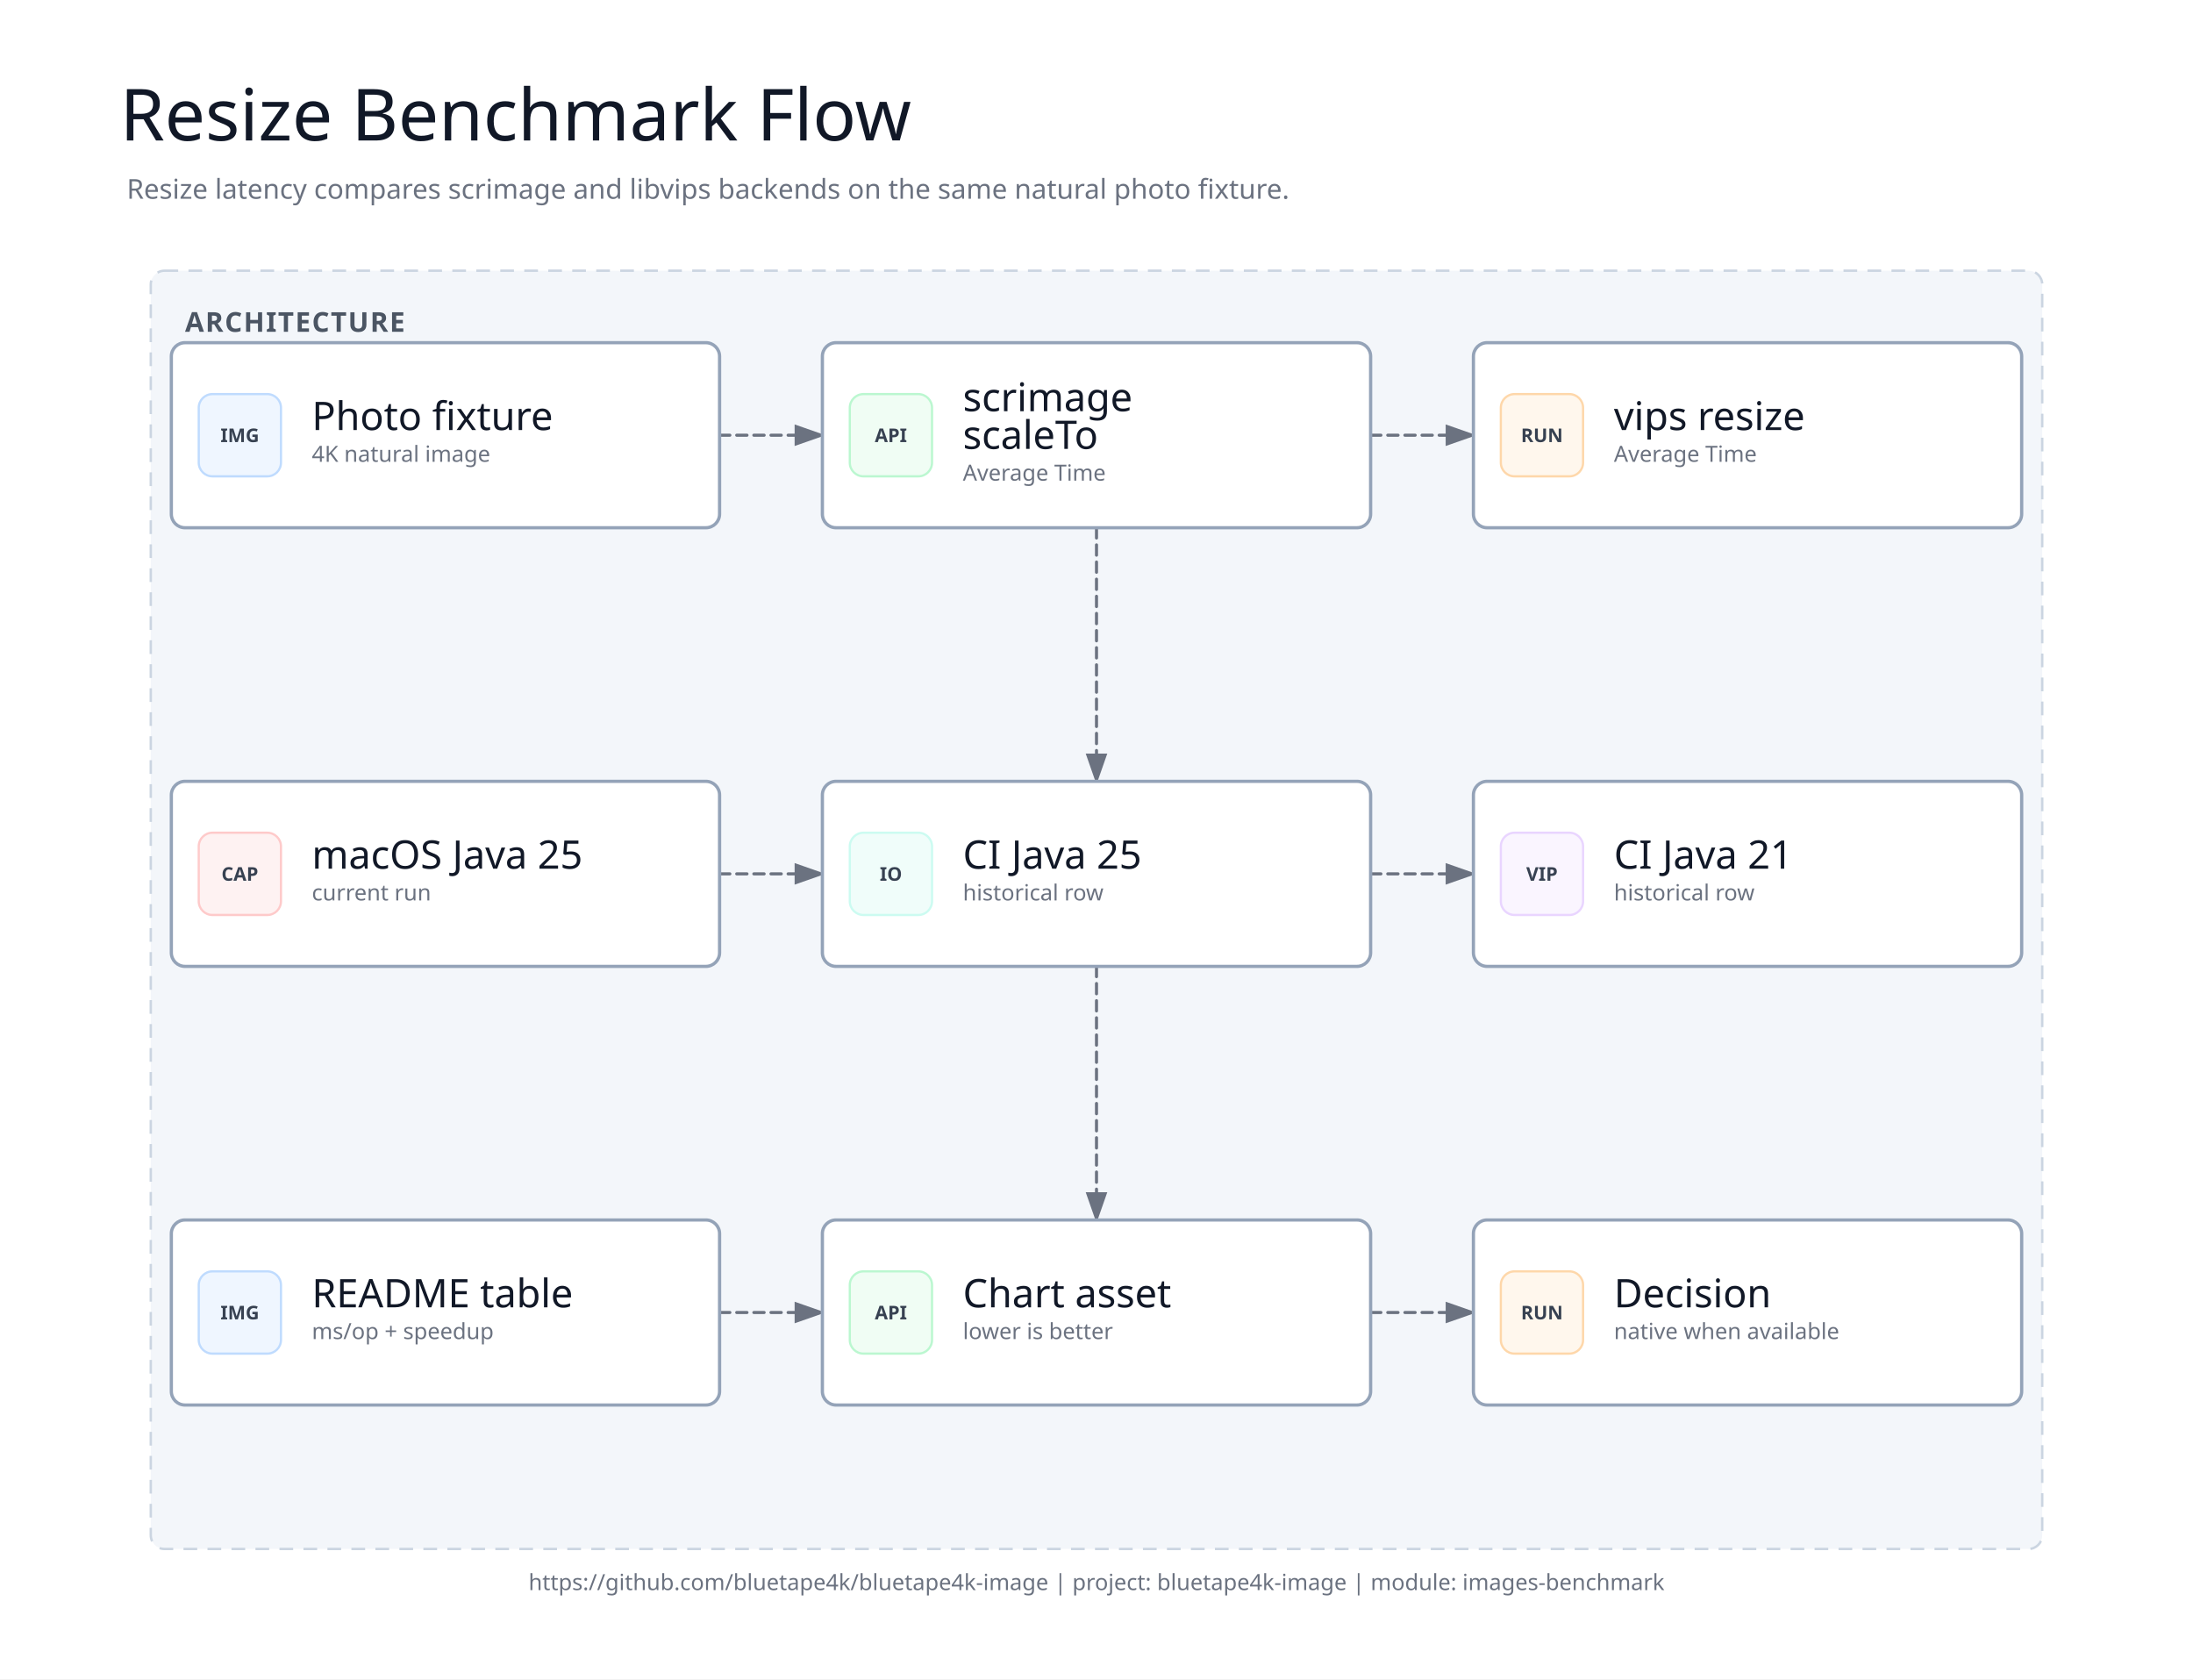
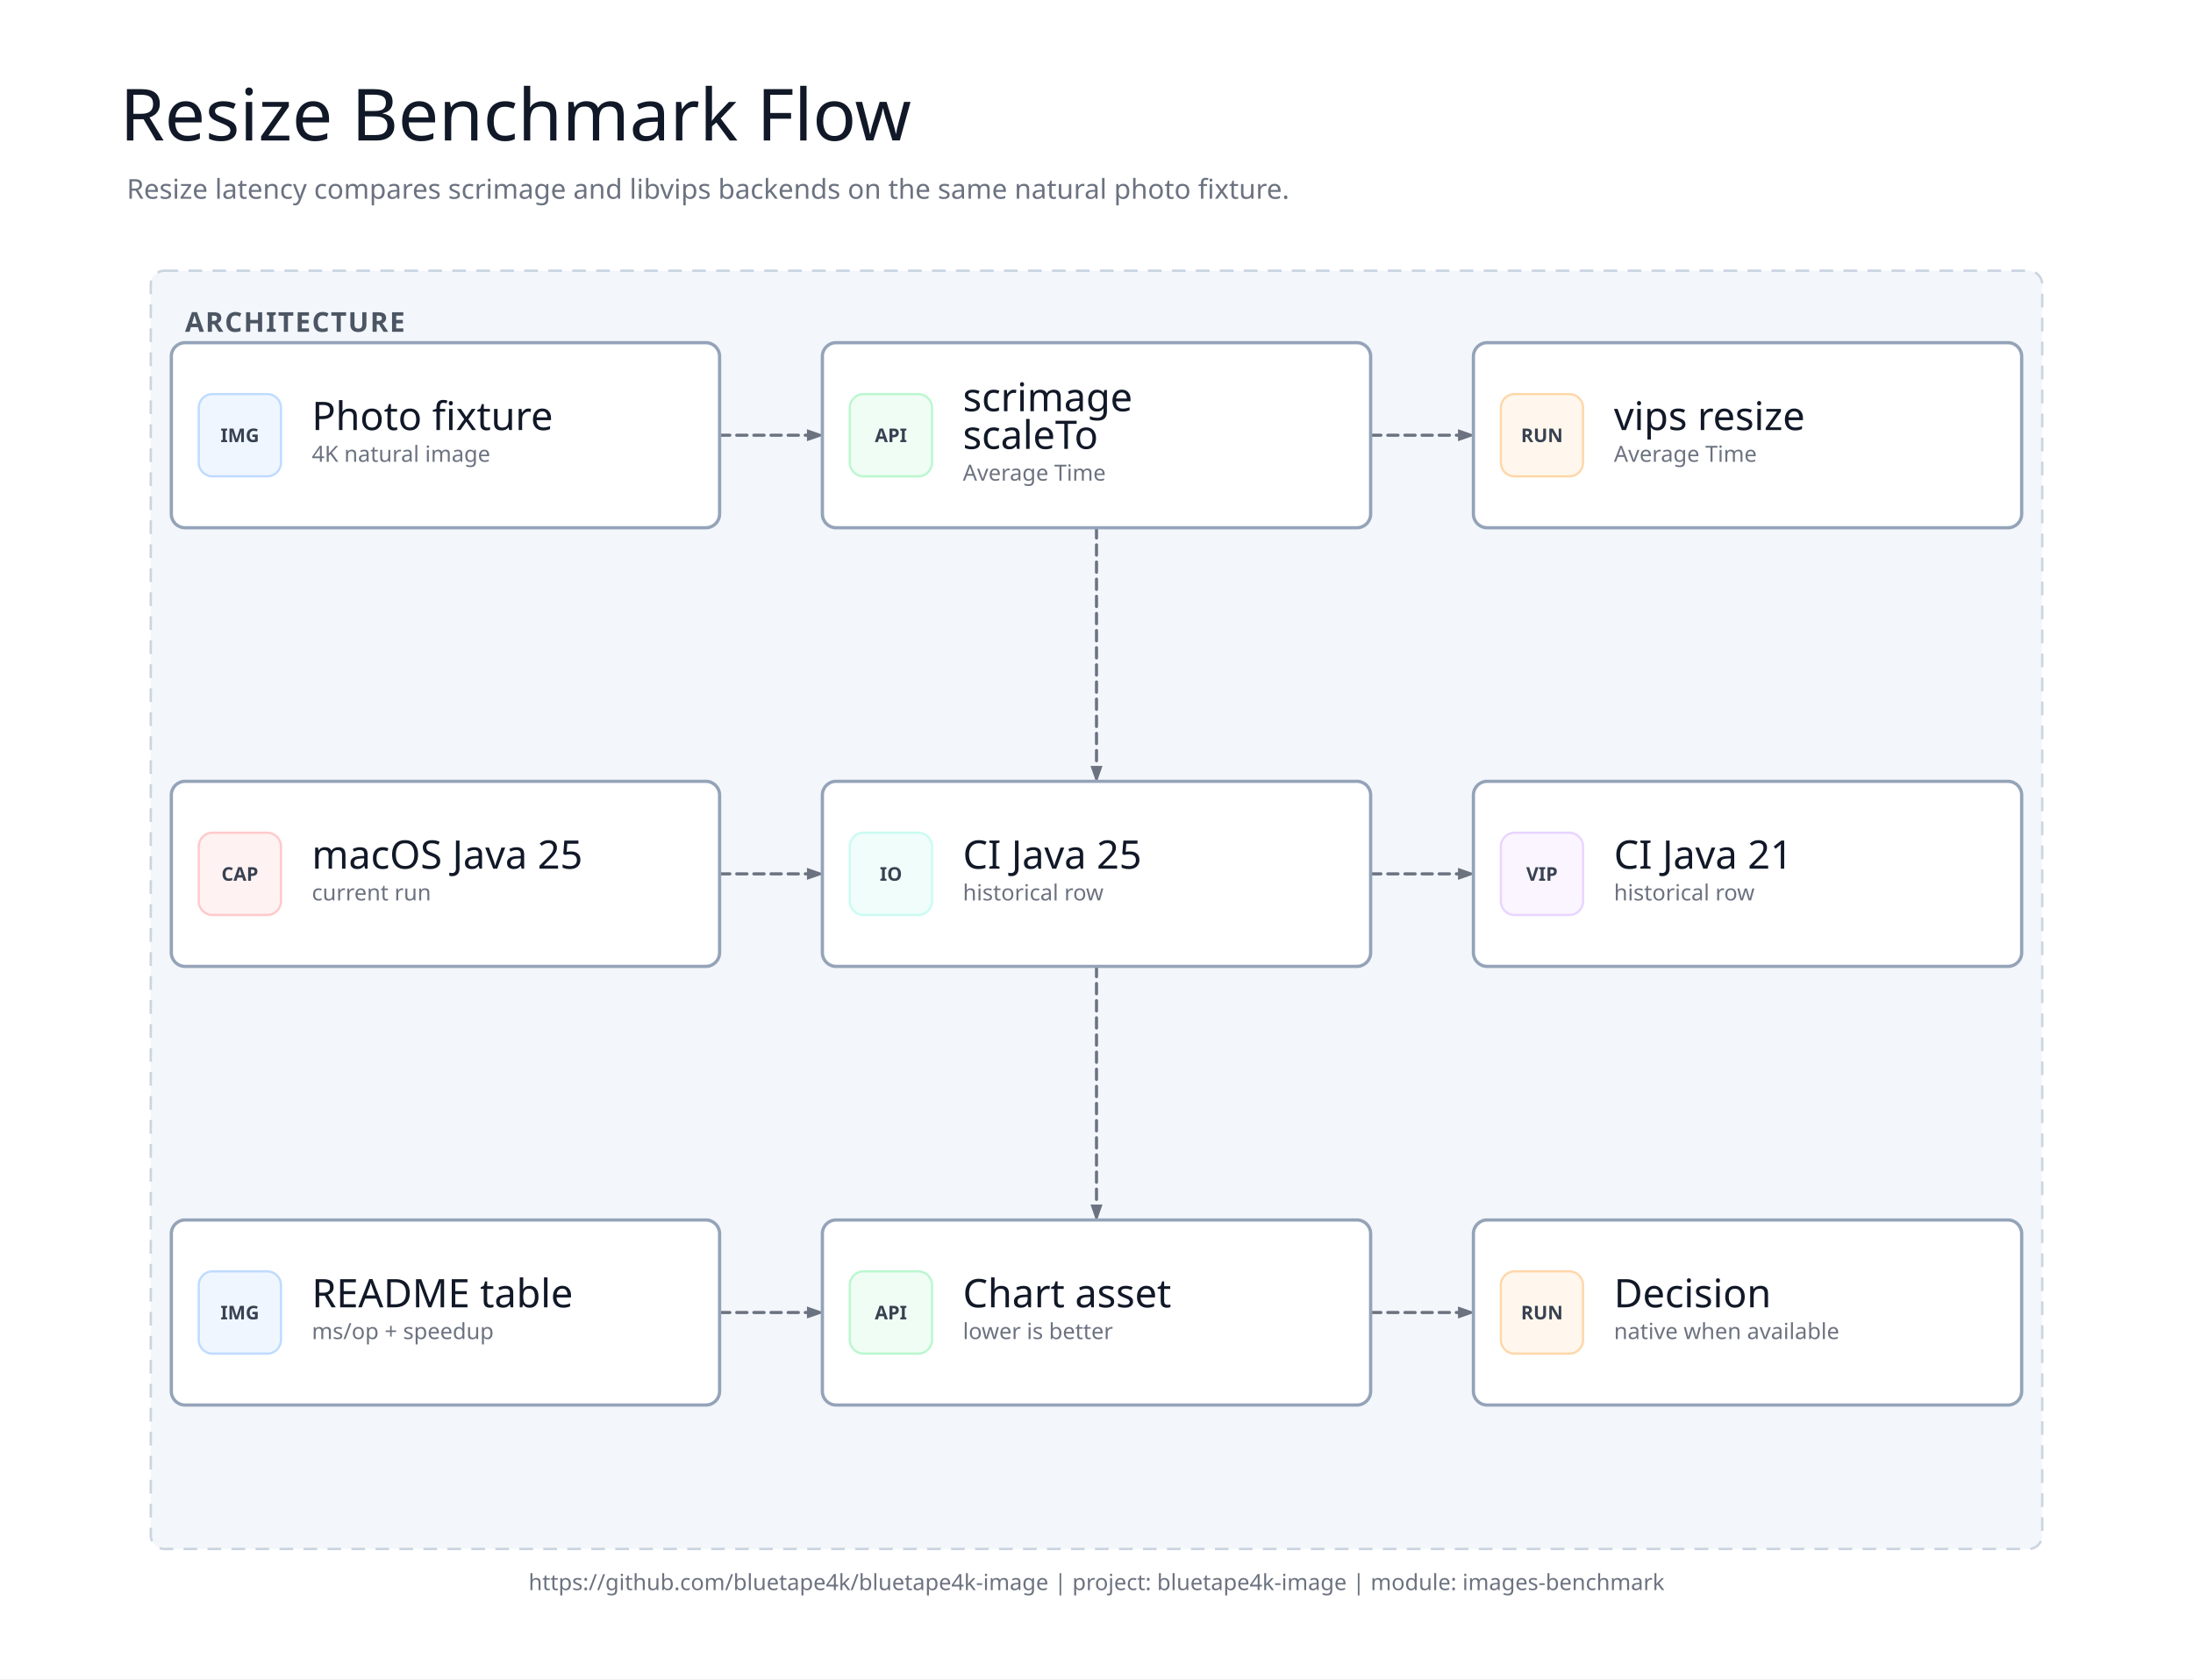
<svg xmlns="http://www.w3.org/2000/svg" width="1280" height="980" viewBox="0 0 1280 980" role="img" aria-label="Resize Benchmark Flow">
  <defs>
-     <marker id="arrow-blue" markerWidth="10" markerHeight="7" refX="9" refY="3.5" orient="auto">
+     <marker markerUnits="userSpaceOnUse" id="arrow-blue" markerWidth="10" markerHeight="7" refX="9" refY="3.5" orient="auto">
      <polygon points="0 0, 10 3.5, 0 7" fill="#2563eb" />
    </marker>
-     <marker id="arrow-green" markerWidth="10" markerHeight="7" refX="9" refY="3.5" orient="auto">
+     <marker markerUnits="userSpaceOnUse" id="arrow-green" markerWidth="10" markerHeight="7" refX="9" refY="3.5" orient="auto">
      <polygon points="0 0, 10 3.5, 0 7" fill="#16a34a" />
    </marker>
-     <marker id="arrow-orange" markerWidth="10" markerHeight="7" refX="9" refY="3.5" orient="auto">
+     <marker markerUnits="userSpaceOnUse" id="arrow-orange" markerWidth="10" markerHeight="7" refX="9" refY="3.5" orient="auto">
      <polygon points="0 0, 10 3.5, 0 7" fill="#ea580c" />
    </marker>
-     <marker id="arrow-purple" markerWidth="10" markerHeight="7" refX="9" refY="3.5" orient="auto">
+     <marker markerUnits="userSpaceOnUse" id="arrow-purple" markerWidth="10" markerHeight="7" refX="9" refY="3.5" orient="auto">
      <polygon points="0 0, 10 3.5, 0 7" fill="#9333ea" />
    </marker>
-     <marker id="arrow-gray" markerWidth="10" markerHeight="7" refX="9" refY="3.5" orient="auto">
+     <marker markerUnits="userSpaceOnUse" id="arrow-gray" markerWidth="10" markerHeight="7" refX="9" refY="3.5" orient="auto">
      <polygon points="0 0, 10 3.5, 0 7" fill="#6b7280" />
    </marker>
    <style>
    .canvas{fill:#ffffff}.panel{fill:#f3f6fa;stroke:#cbd5e1;stroke-width:1.4;stroke-dasharray:8 6}.chart-panel{fill:#ffffff;stroke:#bfdbfe;stroke-width:1.7}.card{fill:#ffffff;stroke:#94a3b8;stroke-width:1.9}.badge-text{font-family:"Comic Mono";font-size:11px;fill:#374151;font-weight:700}
    .edge-blue{stroke:#2563eb;stroke-width:2.1;fill:none;marker-end:url(#arrow-blue);stroke-linecap:round;stroke-linejoin:round}.edge-green{stroke:#16a34a;stroke-width:2.1;fill:none;marker-end:url(#arrow-green);stroke-linecap:round;stroke-linejoin:round}.edge-orange{stroke:#ea580c;stroke-width:2;fill:none;marker-end:url(#arrow-orange);stroke-linecap:round;stroke-linejoin:round}.edge-purple{stroke:#9333ea;stroke-width:2;fill:none;marker-end:url(#arrow-purple);stroke-linecap:round;stroke-linejoin:round}.edge-gray{stroke:#6b7280;stroke-width:1.8;fill:none;marker-end:url(#arrow-gray);stroke-linecap:round;stroke-linejoin:round;stroke-dasharray:6 4}.dashed{stroke-dasharray:6 4}
    .title{font-family:"Architects Daughter";font-size:42px;fill:#111827;font-weight:400}.subtitle{font-family:"Comic Mono";font-size:16px;fill:#6b7280;font-weight:400}.card-title{font-family:"Architects Daughter";font-size:23px;fill:#111827;font-weight:400}.detail,.label,.note,.axis,.value{font-family:"Comic Mono";fill:#6b7280;font-weight:400}.detail{font-size:13px}.label{font-size:12px}.note{font-size:13px}.axis{font-size:14px}.value{font-size:14px}.panel-title{font-family:"Comic Mono";font-size:16px;fill:#4b5563;font-weight:700;letter-spacing:0.8px}
  </style>
  </defs>
  <rect class="canvas" width="1280" height="980" />
  <text class="title" x="70" y="82">Resize Benchmark Flow</text>
  <text class="subtitle" x="74" y="116">Resize latency compares scrimage and libvips backends on the same natural photo fixture.</text>
  <rect class="panel" x="88" y="158" width="1104" height="746" rx="8" />
  <text class="panel-title" x="108" y="188" dominant-baseline="middle">ARCHITECTURE</text>
  <g id="edges">
-     <path class="edge-gray" d="M 420 254 L 480 254" />
-     <path class="edge-gray" d="M 800 254 L 860 254" />
-     <path class="edge-gray" d="M 420 510 L 480 510" />
-     <path class="edge-gray" d="M 800 510 L 860 510" />
-     <path class="edge-gray" d="M 640 308 L 640 456" />
-     <path class="edge-gray" d="M 420 766 L 480 766" />
-     <path class="edge-gray" d="M 800 766 L 860 766" />
-     <path class="edge-gray" d="M 640 564 L 640 712" />
+     <path data-connector="true" class="edge-gray" d="M 420 254 L 480 254" />
+     <path data-connector="true" class="edge-gray" d="M 800 254 L 860 254" />
+     <path data-connector="true" class="edge-gray" d="M 420 510 L 480 510" />
+     <path data-connector="true" class="edge-gray" d="M 800 510 L 860 510" />
+     <path data-connector="true" class="edge-gray" d="M 640 308 L 640 456" />
+     <path data-connector="true" class="edge-gray" d="M 420 766 L 480 766" />
+     <path data-connector="true" class="edge-gray" d="M 800 766 L 860 766" />
+     <path data-connector="true" class="edge-gray" d="M 640 564 L 640 712" />
  </g>
  <g id="cards">
    <g id="fixture">
      <rect class="card" x="100" y="200" width="320" height="108" rx="8" />
      <rect x="116" y="230" width="48" height="48" rx="8" fill="#eff6ff" stroke="#bfdbfe" stroke-width="1.3" />
      <text class="badge-text" x="140" y="258" text-anchor="middle">IMG</text>
      <text class="card-title" x="182" y="243.0" dominant-baseline="middle">Photo fixture</text>
      <text class="detail" x="182" y="265.0" dominant-baseline="middle">4K natural image</text>
    </g>
    <g id="scrimage">
      <rect class="card" x="480" y="200" width="320" height="108" rx="8" />
      <rect x="496" y="230" width="48" height="48" rx="8" fill="#f0fdf4" stroke="#bbf7d0" stroke-width="1.3" />
      <text class="badge-text" x="520" y="258" text-anchor="middle">API</text>
      <text class="card-title" x="562" y="232.0" dominant-baseline="middle">scrimage</text>
      <text class="card-title" x="562" y="254.0" dominant-baseline="middle">scaleTo</text>
      <text class="detail" x="562" y="276.0" dominant-baseline="middle">Average Time</text>
    </g>
    <g id="vips">
      <rect class="card" x="860" y="200" width="320" height="108" rx="8" />
      <rect x="876" y="230" width="48" height="48" rx="8" fill="#fff7ed" stroke="#fed7aa" stroke-width="1.3" />
      <text class="badge-text" x="900" y="258" text-anchor="middle">RUN</text>
      <text class="card-title" x="942" y="243.0" dominant-baseline="middle">vips resize</text>
      <text class="detail" x="942" y="265.0" dominant-baseline="middle">Average Time</text>
    </g>
    <g id="mac">
      <rect class="card" x="100" y="456" width="320" height="108" rx="8" />
      <rect x="116" y="486" width="48" height="48" rx="8" fill="#fef2f2" stroke="#fecaca" stroke-width="1.3" />
      <text class="badge-text" x="140" y="514" text-anchor="middle">CAP</text>
      <text class="card-title" x="182" y="499.0" dominant-baseline="middle">macOS Java 25</text>
      <text class="detail" x="182" y="521.0" dominant-baseline="middle">current run</text>
    </g>
    <g id="linux25">
      <rect class="card" x="480" y="456" width="320" height="108" rx="8" />
      <rect x="496" y="486" width="48" height="48" rx="8" fill="#f0fdfa" stroke="#ccfbf1" stroke-width="1.3" />
      <text class="badge-text" x="520" y="514" text-anchor="middle">IO</text>
      <text class="card-title" x="562" y="499.0" dominant-baseline="middle">CI Java 25</text>
      <text class="detail" x="562" y="521.0" dominant-baseline="middle">historical row</text>
    </g>
    <g id="linux21">
      <rect class="card" x="860" y="456" width="320" height="108" rx="8" />
      <rect x="876" y="486" width="48" height="48" rx="8" fill="#faf5ff" stroke="#e9d5ff" stroke-width="1.3" />
      <text class="badge-text" x="900" y="514" text-anchor="middle">VIP</text>
      <text class="card-title" x="942" y="499.0" dominant-baseline="middle">CI Java 21</text>
      <text class="detail" x="942" y="521.0" dominant-baseline="middle">historical row</text>
    </g>
    <g id="table">
      <rect class="card" x="100" y="712" width="320" height="108" rx="8" />
      <rect x="116" y="742" width="48" height="48" rx="8" fill="#eff6ff" stroke="#bfdbfe" stroke-width="1.3" />
      <text class="badge-text" x="140" y="770" text-anchor="middle">IMG</text>
      <text class="card-title" x="182" y="755.0" dominant-baseline="middle">README table</text>
      <text class="detail" x="182" y="777.0" dominant-baseline="middle">ms/op + speedup</text>
    </g>
    <g id="chart">
      <rect class="card" x="480" y="712" width="320" height="108" rx="8" />
      <rect x="496" y="742" width="48" height="48" rx="8" fill="#f0fdf4" stroke="#bbf7d0" stroke-width="1.3" />
      <text class="badge-text" x="520" y="770" text-anchor="middle">API</text>
      <text class="card-title" x="562" y="755.0" dominant-baseline="middle">Chart asset</text>
      <text class="detail" x="562" y="777.0" dominant-baseline="middle">lower is better</text>
    </g>
    <g id="decision">
      <rect class="card" x="860" y="712" width="320" height="108" rx="8" />
      <rect x="876" y="742" width="48" height="48" rx="8" fill="#fff7ed" stroke="#fed7aa" stroke-width="1.3" />
      <text class="badge-text" x="900" y="770" text-anchor="middle">RUN</text>
      <text class="card-title" x="942" y="755.0" dominant-baseline="middle">Decision</text>
      <text class="detail" x="942" y="777.0" dominant-baseline="middle">native when available</text>
    </g>
  </g>
  <text class="note" x="640.0" y="928" text-anchor="middle">https://github.com/bluetape4k/bluetape4k-image | project: bluetape4k-image | module: images-benchmark</text>
</svg>
